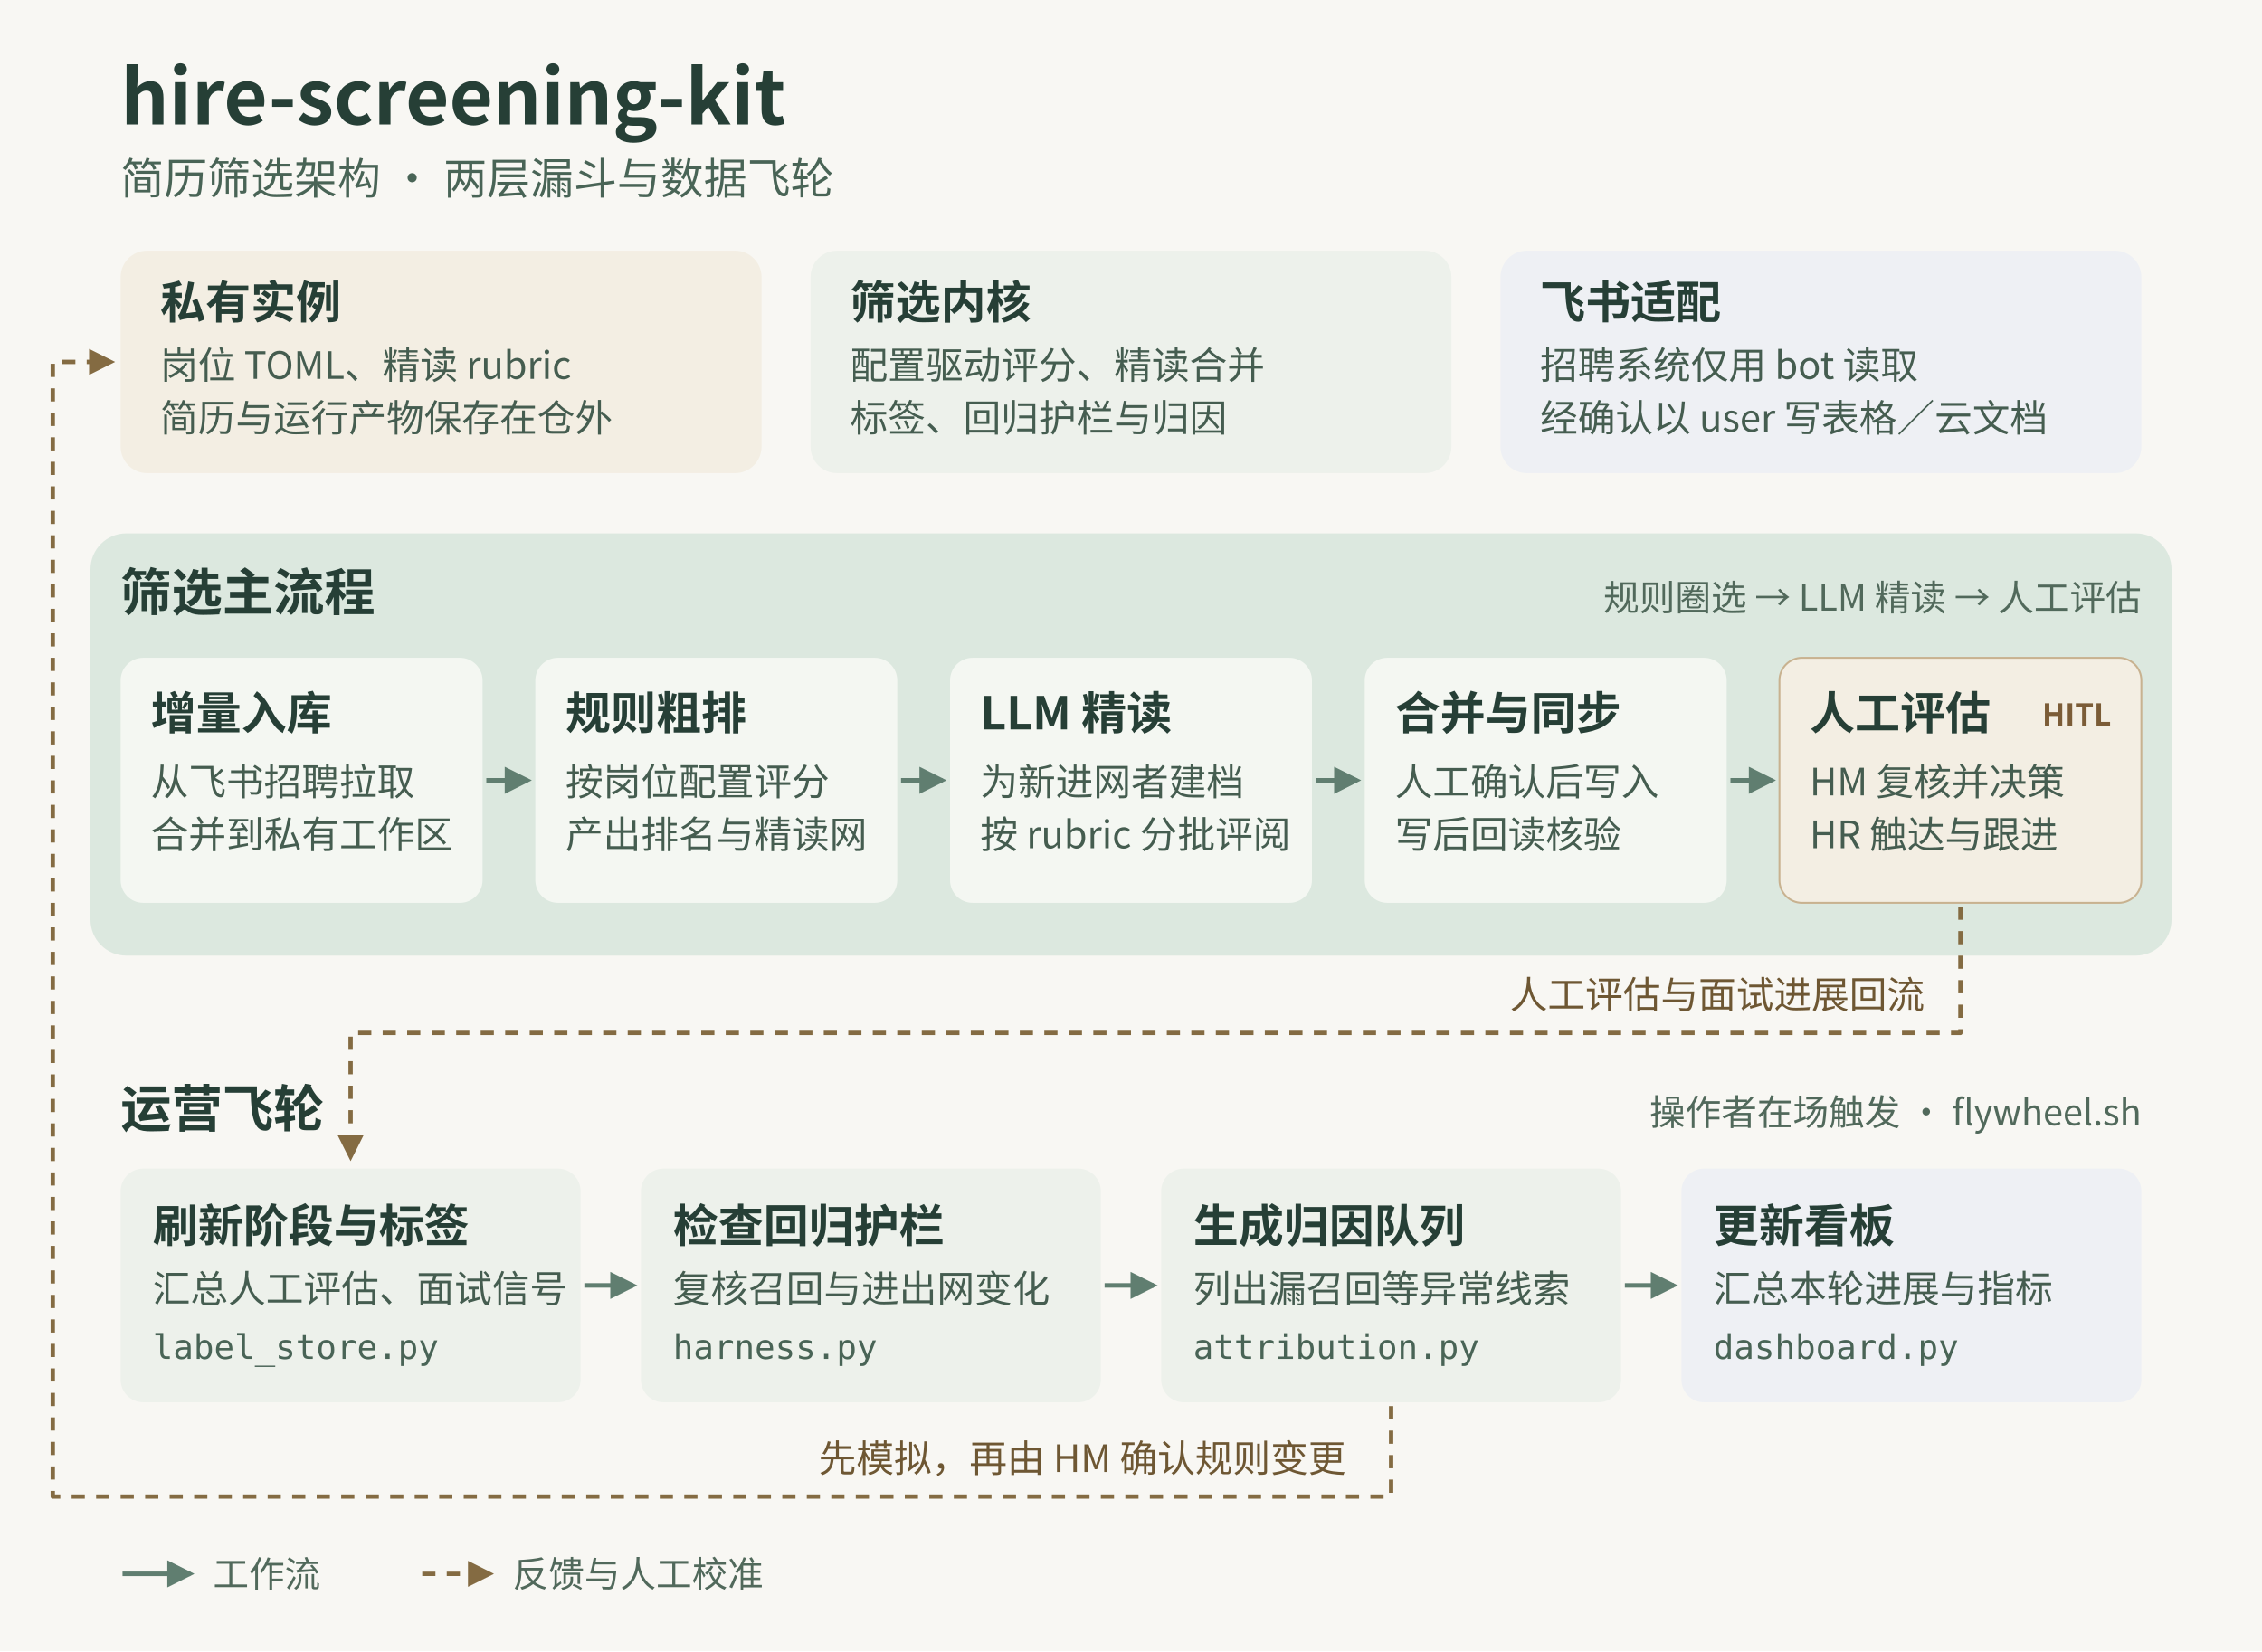
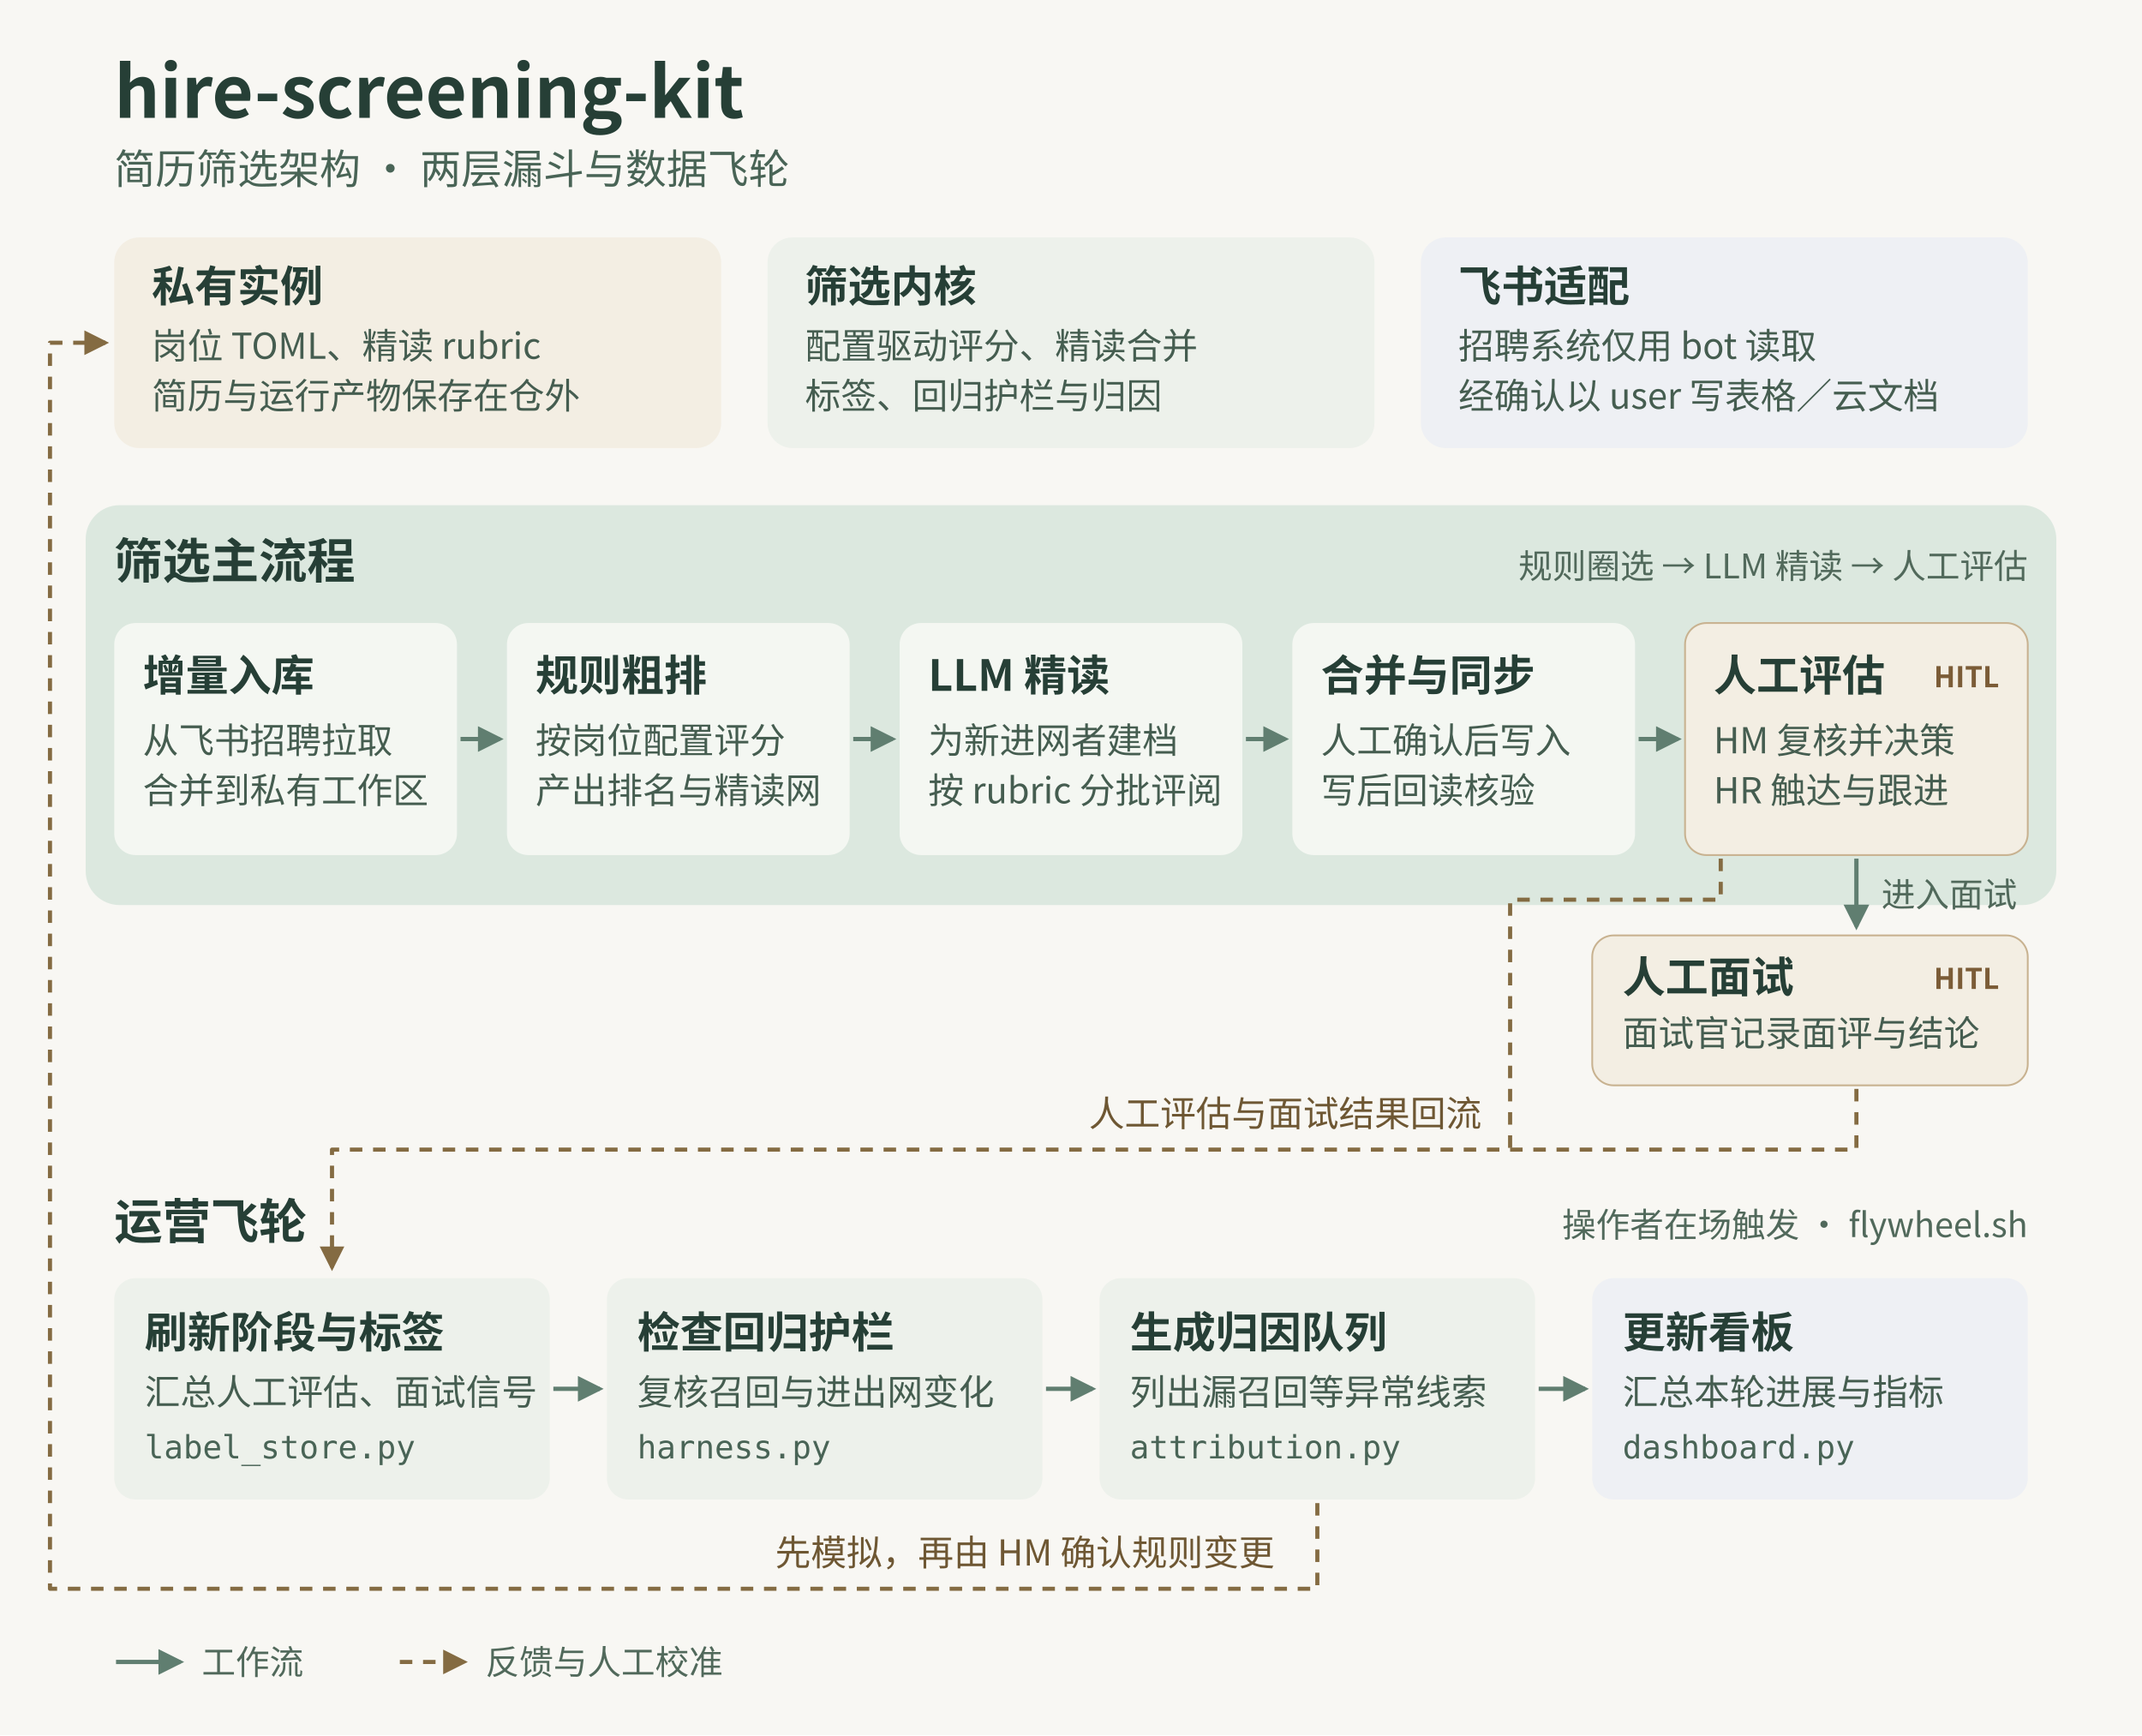
- <svg xmlns="http://www.w3.org/2000/svg" width="1200" height="876" viewBox="0 0 1200 876" role="img" aria-labelledby="title description">
+ <svg xmlns="http://www.w3.org/2000/svg" width="1200" height="972" viewBox="0 0 1200 972" role="img" aria-labelledby="title description">
  <defs>
    <marker id="arrow" viewBox="0 0 10 10" refX="8.5" refY="5" markerWidth="6" markerHeight="6" orient="auto">
      <path d="M0 0 10 5 0 10z" fill="#607e70" />
    </marker>
    <marker id="feedback" viewBox="0 0 10 10" refX="8.5" refY="5" markerWidth="6" markerHeight="6" orient="auto">
      <path d="M0 0 10 5 0 10z" fill="#846b42" />
    </marker>
    <style>
      text { font-family: "PingFang SC", "Microsoft YaHei", "Noto Sans CJK SC", "WenQuanYi Micro Hei", sans-serif; fill: #263f36; }
      .title { font-size: 40px; font-weight: 700; }
      .subtitle { font-size: 23px; fill: #496456; }
      .section { font-size: 27px; font-weight: 700; }
      .heading { font-size: 24px; font-weight: 650; }
      .detail { font-size: 20px; fill: #455d50; }
      .meta { font-size: 19px; fill: #51695b; }
      .code { font-family: ui-monospace, "SFMono-Regular", Consolas, monospace; font-size: 18px; fill: #496456; }
      .flow { fill: none; stroke: #607e70; stroke-width: 2.4; marker-end: url(#arrow); }
      .return { fill: none; stroke: #846b42; stroke-width: 2.3; stroke-dasharray: 7 6; stroke-linejoin: round; marker-end: url(#feedback); }
      .return-label { font-size: 20px; fill: #6e5733; }
      .human-tag { font-size: 16px; font-weight: 700; fill: #7b5c37; }
    </style>
  </defs>
-   <rect width="1200" height="876" fill="#f8f7f3" />
+   <rect width="1200" height="972" fill="#f8f7f3" />
  <text class="title" x="64" y="66">hire-screening-kit</text>
  <text class="subtitle" x="64" y="103">简历筛选架构 · 两层漏斗与数据飞轮</text>
  <g aria-label="系统边界">
    <rect x="64" y="133" width="340" height="118" rx="14" fill="#f3eee3" />
    <text class="heading" x="85" y="169">私有实例</text>
    <text class="detail" x="85" y="201">岗位 TOML、精读 rubric</text>
    <text class="detail" x="85" y="229">简历与运行产物保存在仓外</text>
    <rect x="430" y="133" width="340" height="118" rx="14" fill="#edf1eb" />
    <text class="heading" x="451" y="169">筛选内核</text>
    <text class="detail" x="451" y="201">配置驱动评分、精读合并</text>
    <text class="detail" x="451" y="229">标签、回归护栏与归因</text>
    <rect x="796" y="133" width="340" height="118" rx="14" fill="#eef0f4" />
    <text class="heading" x="817" y="169">飞书适配</text>
    <text class="detail" x="817" y="201">招聘系统仅用 bot 读取</text>
    <text class="detail" x="817" y="229">经确认以 user 写表格／云文档</text>
  </g>
  <g aria-label="筛选主流程">
    <rect x="48" y="283" width="1104" height="224" rx="19" fill="#dce8df" />
    <text class="section" x="64" y="324">筛选主流程</text>
    <text class="meta" x="1136" y="324" text-anchor="end">规则圈选 → LLM 精读 → 人工评估</text>
    <g>
      <rect x="64" y="349" width="192" height="130" rx="12" fill="#f4f7f2" />
      <text class="heading" x="80" y="387">增量入库</text>
      <text class="detail" x="80" y="422">从飞书招聘拉取</text>
      <text class="detail" x="80" y="450">合并到私有工作区</text>
    </g>
    <g>
      <rect x="284" y="349" width="192" height="130" rx="12" fill="#f4f7f2" />
      <text class="heading" x="300" y="387">规则粗排</text>
      <text class="detail" x="300" y="422">按岗位配置评分</text>
      <text class="detail" x="300" y="450">产出排名与精读网</text>
    </g>
    <g>
      <rect x="504" y="349" width="192" height="130" rx="12" fill="#f4f7f2" />
      <text class="heading" x="520" y="387">LLM 精读</text>
      <text class="detail" x="520" y="422">为新进网者建档</text>
      <text class="detail" x="520" y="450">按 rubric 分批评阅</text>
    </g>
    <g>
      <rect x="724" y="349" width="192" height="130" rx="12" fill="#f4f7f2" />
      <text class="heading" x="740" y="387">合并与同步</text>
      <text class="detail" x="740" y="422">人工确认后写入</text>
      <text class="detail" x="740" y="450">写后回读核验</text>
    </g>
    <g>
      <rect x="944" y="349" width="192" height="130" rx="12" fill="#f3eee3" stroke="#c8b290" />
      <text class="heading" x="960" y="387">人工评估</text>
      <text class="human-tag" x="1120" y="385" text-anchor="end">HITL</text>
      <text class="detail" x="960" y="422">HM 复核并决策</text>
      <text class="detail" x="960" y="450">HR 触达与跟进</text>
    </g>
    <path class="flow" d="M258 414H280" />
    <path class="flow" d="M478 414H500" />
    <path class="flow" d="M698 414H720" />
    <path class="flow" d="M918 414H940" />
  </g>
-   <path class="return" d="M1040 481V548H186V614" />
-   <text class="return-label" x="1021" y="535" text-anchor="end">人工评估与面试进展回流</text>
+   <path class="flow" d="M1040 481V519" />
+   <text class="meta" x="1054" y="508">进入面试</text>
+   <g aria-label="人工面试">
+     <rect x="892" y="524" width="244" height="84" rx="12" fill="#f3eee3" stroke="#c8b290" />
+     <text class="heading" x="909" y="556">人工面试</text>
+     <text class="human-tag" x="1120" y="554" text-anchor="end">HITL</text>
+     <text class="detail" x="909" y="586">面试官记录面评与结论</text>
+   </g>
+   <path class="return" d="M1040 610V644H186V710" />
+   <path d="M964 481V504H846V644" fill="none" stroke="#846b42" stroke-width="2.3" stroke-dasharray="7 6" stroke-linejoin="round" />
+   <text class="return-label" x="830" y="631" text-anchor="end">人工评估与面试结果回流</text>
  <g aria-label="手动运营飞轮">
-     <text class="section" x="64" y="598">运营飞轮</text>
-     <text class="meta" x="1136" y="597" text-anchor="end">操作者在场触发 · flywheel.sh</text>
+     <text class="section" x="64" y="694">运营飞轮</text>
+     <text class="meta" x="1136" y="693" text-anchor="end">操作者在场触发 · flywheel.sh</text>
    <g>
-       <rect x="64" y="620" width="244" height="124" rx="12" fill="#edf1eb" />
-       <text class="heading" x="81" y="659">刷新阶段与标签</text>
-       <text class="detail" x="81" y="691">汇总人工评估、面试信号</text>
-       <text class="code" x="81" y="721">label_store.py</text>
+       <rect x="64" y="716" width="244" height="124" rx="12" fill="#edf1eb" />
+       <text class="heading" x="81" y="755">刷新阶段与标签</text>
+       <text class="detail" x="81" y="787">汇总人工评估、面试信号</text>
+       <text class="code" x="81" y="817">label_store.py</text>
    </g>
    <g>
-       <rect x="340" y="620" width="244" height="124" rx="12" fill="#edf1eb" />
-       <text class="heading" x="357" y="659">检查回归护栏</text>
-       <text class="detail" x="357" y="691">复核召回与进出网变化</text>
-       <text class="code" x="357" y="721">harness.py</text>
+       <rect x="340" y="716" width="244" height="124" rx="12" fill="#edf1eb" />
+       <text class="heading" x="357" y="755">检查回归护栏</text>
+       <text class="detail" x="357" y="787">复核召回与进出网变化</text>
+       <text class="code" x="357" y="817">harness.py</text>
    </g>
    <g>
-       <rect x="616" y="620" width="244" height="124" rx="12" fill="#edf1eb" />
-       <text class="heading" x="633" y="659">生成归因队列</text>
-       <text class="detail" x="633" y="691">列出漏召回等异常线索</text>
-       <text class="code" x="633" y="721">attribution.py</text>
+       <rect x="616" y="716" width="244" height="124" rx="12" fill="#edf1eb" />
+       <text class="heading" x="633" y="755">生成归因队列</text>
+       <text class="detail" x="633" y="787">列出漏召回等异常线索</text>
+       <text class="code" x="633" y="817">attribution.py</text>
    </g>
    <g>
-       <rect x="892" y="620" width="244" height="124" rx="12" fill="#eef0f4" />
-       <text class="heading" x="909" y="659">更新看板</text>
-       <text class="detail" x="909" y="691">汇总本轮进展与指标</text>
-       <text class="code" x="909" y="721">dashboard.py</text>
+       <rect x="892" y="716" width="244" height="124" rx="12" fill="#eef0f4" />
+       <text class="heading" x="909" y="755">更新看板</text>
+       <text class="detail" x="909" y="787">汇总本轮进展与指标</text>
+       <text class="code" x="909" y="817">dashboard.py</text>
    </g>
-     <path class="flow" d="M310 682H336" />
-     <path class="flow" d="M586 682H612" />
-     <path class="flow" d="M862 682H888" />
+     <path class="flow" d="M310 778H336" />
+     <path class="flow" d="M586 778H612" />
+     <path class="flow" d="M862 778H888" />
  </g>
-   <path class="return" d="M738 746V794H28V192H59" />
-   <text class="return-label" x="714" y="781" text-anchor="end">先模拟，再由 HM 确认规则变更</text>
-   <path class="flow" d="M65 835H101" />
-   <text class="meta" x="113" y="842">工作流</text>
-   <path class="return" d="M224 835H260" />
-   <text class="meta" x="272" y="842">反馈与人工校准</text>
+   <path class="return" d="M738 842V890H28V192H59" />
+   <text class="return-label" x="714" y="877" text-anchor="end">先模拟，再由 HM 确认规则变更</text>
+   <path class="flow" d="M65 931H101" />
+   <text class="meta" x="113" y="938">工作流</text>
+   <path class="return" d="M224 931H260" />
+   <text class="meta" x="272" y="938">反馈与人工校准</text>
</svg>
